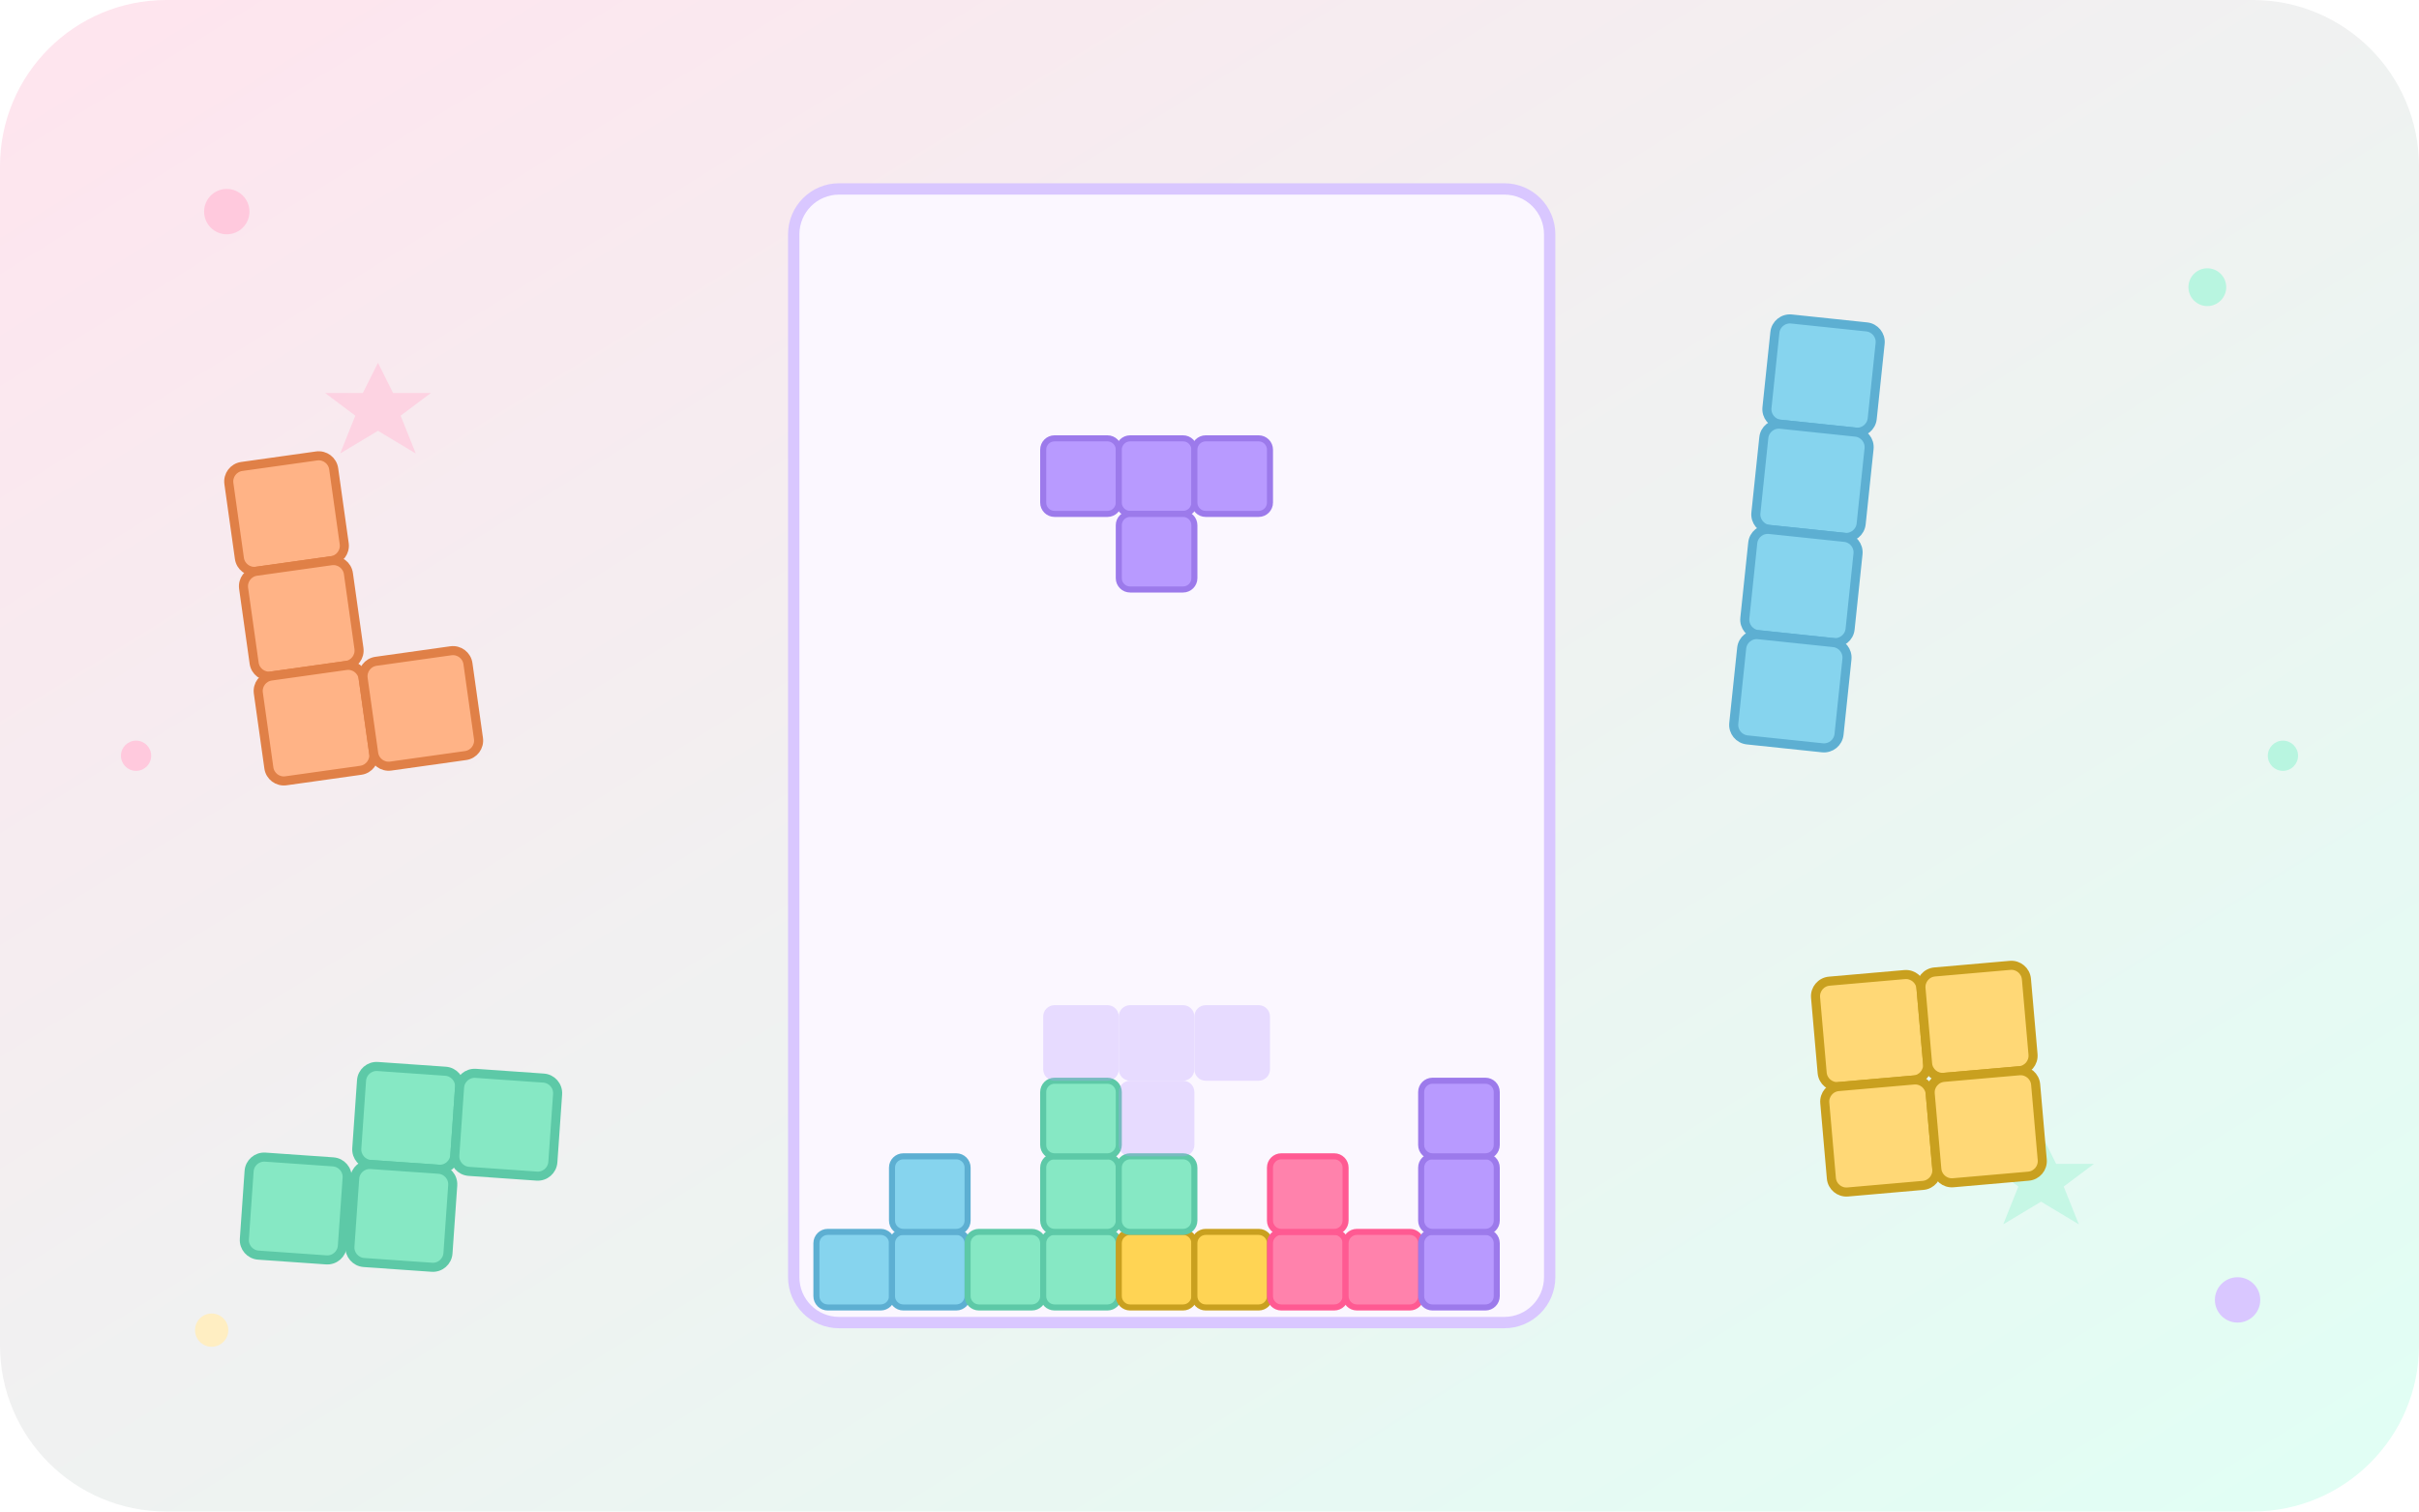
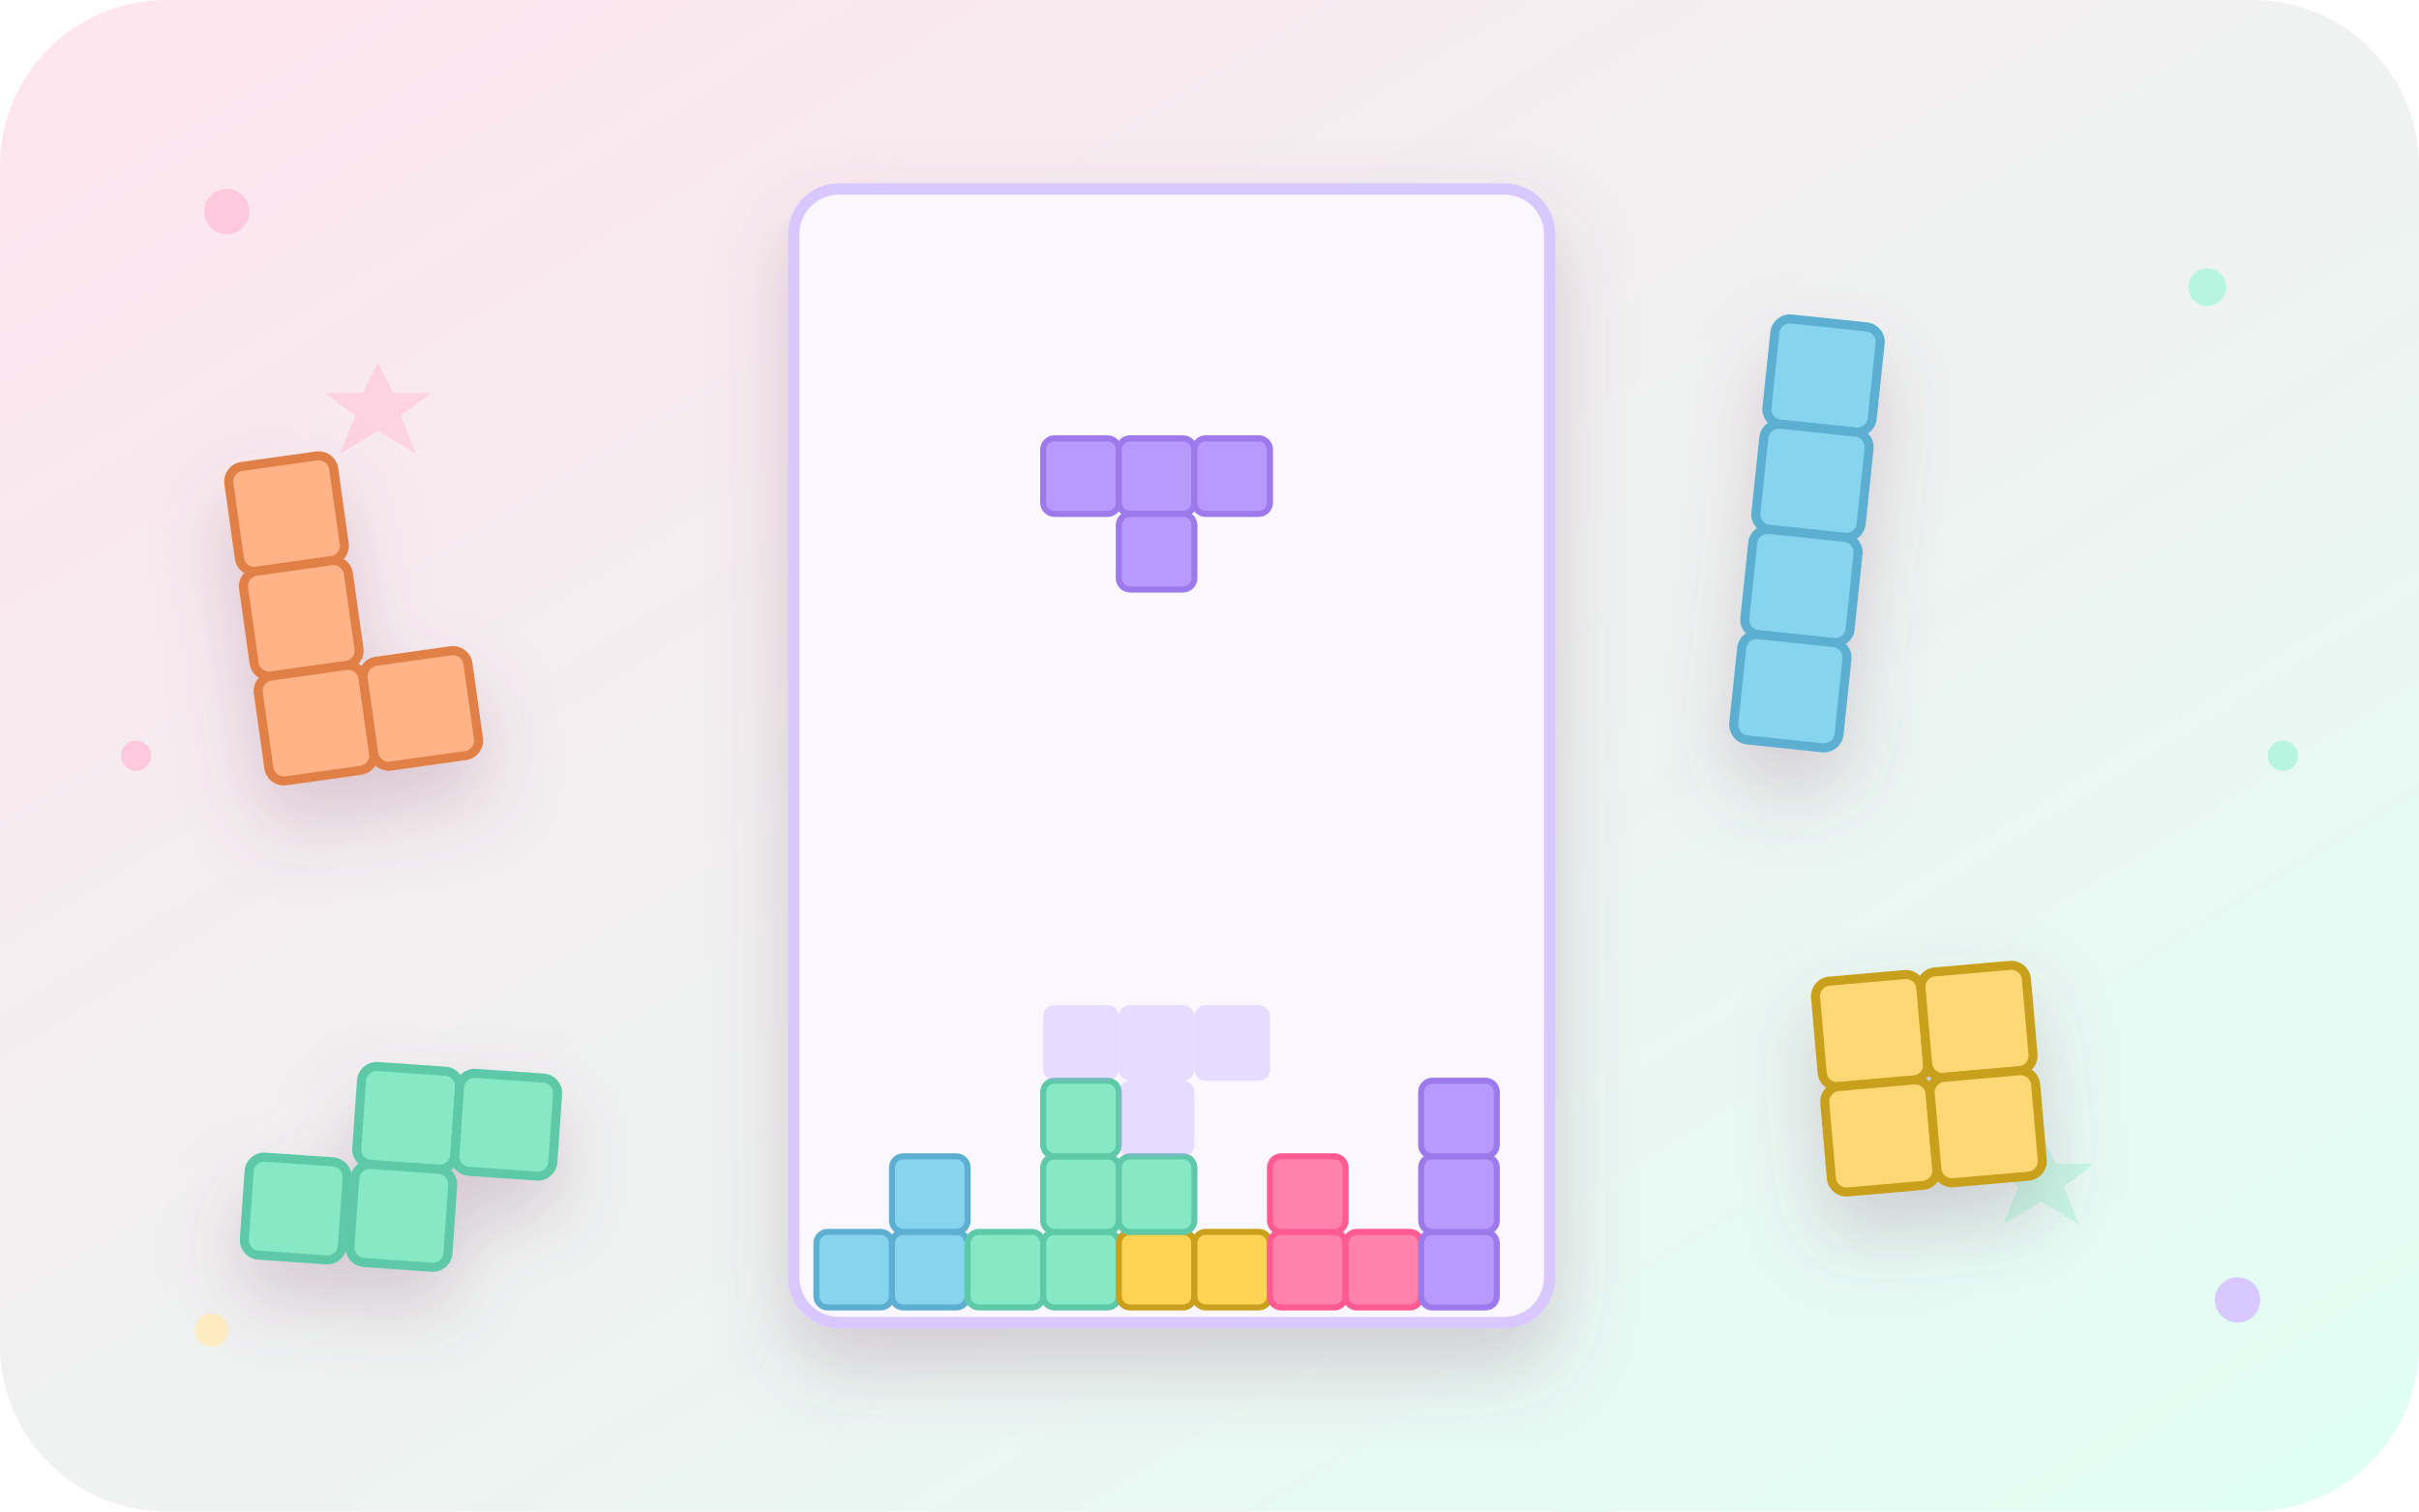
<svg xmlns="http://www.w3.org/2000/svg" viewBox="0 0 320 200" fill="none">
  <defs>
    <linearGradient id="bg" x1="0" y1="0" x2="1" y2="1">
      <stop offset="0" stop-color="#ffe4ee" />
      <stop offset="1" stop-color="#e0fff4" />
    </linearGradient>
+     <filter id="lift" x="-35%" y="-35%" width="170%" height="170%">
+       <feDropShadow dx="0" dy="5" stdDeviation="5" flood-color="#8a5a78" flood-opacity="0.26" />
+     </filter>
  </defs>
  <rect width="320" height="200" rx="22" fill="url(#bg)" />
  <circle cx="30" cy="28" r="3" fill="#ffc9dd" />
  <circle cx="292" cy="38" r="2.5" fill="#b8f5e0" />
  <circle cx="296" cy="172" r="3" fill="#d9c7ff" />
  <circle cx="28" cy="176" r="2.2" fill="#ffeec2" />
  <circle cx="18" cy="100" r="2" fill="#ffc9dd" />
  <circle cx="302" cy="100" r="2" fill="#b8f5e0" />
  <path d="M 50,48 L 52,52 L 57,52 L 53,55 L 55,60 L 50,57 L 45,60 L 47,55 L 43,52 L 48,52 Z" fill="#ffc9dd" opacity="0.7" />
  <path d="M 270,150 L 272,154 L 277,154 L 273,157 L 275,162 L 270,159 L 265,162 L 267,157 L 263,154 L 268,154 Z" fill="#b8f5e0" opacity="0.7" />
-   <g transform="translate(108, 28)">
-     <rect x="-3" y="-3" width="100" height="150" rx="6" fill="#fbf7ff" stroke="#d9c7ff" stroke-width="1.5" />
-     <rect x="0" y="135" width="10" height="10" rx="1.5" fill="#86d4ee" stroke="#5dafd2" stroke-width="0.8" />
-     <rect x="10" y="135" width="10" height="10" rx="1.5" fill="#86d4ee" stroke="#5dafd2" stroke-width="0.8" />
-     <rect x="20" y="135" width="10" height="10" rx="1.5" fill="#86e8c4" stroke="#5dc9a7" stroke-width="0.8" />
-     <rect x="30" y="135" width="10" height="10" rx="1.5" fill="#86e8c4" stroke="#5dc9a7" stroke-width="0.8" />
-     <rect x="40" y="135" width="10" height="10" rx="1.5" fill="#ffd454" stroke="#c9a01f" stroke-width="0.8" />
-     <rect x="50" y="135" width="10" height="10" rx="1.5" fill="#ffd454" stroke="#c9a01f" stroke-width="0.8" />
-     <rect x="60" y="135" width="10" height="10" rx="1.5" fill="#ff82ac" stroke="#ff5a92" stroke-width="0.8" />
-     <rect x="70" y="135" width="10" height="10" rx="1.5" fill="#ff82ac" stroke="#ff5a92" stroke-width="0.8" />
-     <rect x="80" y="135" width="10" height="10" rx="1.5" fill="#b89aff" stroke="#9c7aeb" stroke-width="0.8" />
-     <rect x="10" y="125" width="10" height="10" rx="1.5" fill="#86d4ee" stroke="#5dafd2" stroke-width="0.8" />
-     <rect x="30" y="125" width="10" height="10" rx="1.5" fill="#86e8c4" stroke="#5dc9a7" stroke-width="0.8" />
-     <rect x="40" y="125" width="10" height="10" rx="1.5" fill="#86e8c4" stroke="#5dc9a7" stroke-width="0.8" />
-     <rect x="60" y="125" width="10" height="10" rx="1.5" fill="#ff82ac" stroke="#ff5a92" stroke-width="0.8" />
-     <rect x="80" y="125" width="10" height="10" rx="1.5" fill="#b89aff" stroke="#9c7aeb" stroke-width="0.8" />
-     <rect x="30" y="115" width="10" height="10" rx="1.5" fill="#86e8c4" stroke="#5dc9a7" stroke-width="0.8" />
-     <rect x="80" y="115" width="10" height="10" rx="1.5" fill="#b89aff" stroke="#9c7aeb" stroke-width="0.8" />
-     <g transform="translate(30, 30)">
-       <rect x="0" y="0" width="10" height="10" rx="1.5" fill="#b89aff" stroke="#9c7aeb" stroke-width="0.8" />
-       <rect x="10" y="0" width="10" height="10" rx="1.5" fill="#b89aff" stroke="#9c7aeb" stroke-width="0.8" />
-       <rect x="20" y="0" width="10" height="10" rx="1.5" fill="#b89aff" stroke="#9c7aeb" stroke-width="0.8" />
-       <rect x="10" y="10" width="10" height="10" rx="1.5" fill="#b89aff" stroke="#9c7aeb" stroke-width="0.8" />
+   <g filter="url(#lift)">
+     <g transform="translate(108, 28)">
+       <rect x="-3" y="-3" width="100" height="150" rx="6" fill="#fbf7ff" stroke="#d9c7ff" stroke-width="1.5" />
+       <rect x="0" y="135" width="10" height="10" rx="1.5" fill="#86d4ee" stroke="#5dafd2" stroke-width="0.8" />
+       <rect x="10" y="135" width="10" height="10" rx="1.5" fill="#86d4ee" stroke="#5dafd2" stroke-width="0.8" />
+       <rect x="20" y="135" width="10" height="10" rx="1.5" fill="#86e8c4" stroke="#5dc9a7" stroke-width="0.8" />
+       <rect x="30" y="135" width="10" height="10" rx="1.5" fill="#86e8c4" stroke="#5dc9a7" stroke-width="0.8" />
+       <rect x="40" y="135" width="10" height="10" rx="1.5" fill="#ffd454" stroke="#c9a01f" stroke-width="0.8" />
+       <rect x="50" y="135" width="10" height="10" rx="1.5" fill="#ffd454" stroke="#c9a01f" stroke-width="0.8" />
+       <rect x="60" y="135" width="10" height="10" rx="1.5" fill="#ff82ac" stroke="#ff5a92" stroke-width="0.8" />
+       <rect x="70" y="135" width="10" height="10" rx="1.5" fill="#ff82ac" stroke="#ff5a92" stroke-width="0.8" />
+       <rect x="80" y="135" width="10" height="10" rx="1.5" fill="#b89aff" stroke="#9c7aeb" stroke-width="0.8" />
+       <rect x="10" y="125" width="10" height="10" rx="1.5" fill="#86d4ee" stroke="#5dafd2" stroke-width="0.8" />
+       <rect x="30" y="125" width="10" height="10" rx="1.5" fill="#86e8c4" stroke="#5dc9a7" stroke-width="0.8" />
+       <rect x="40" y="125" width="10" height="10" rx="1.5" fill="#86e8c4" stroke="#5dc9a7" stroke-width="0.8" />
+       <rect x="60" y="125" width="10" height="10" rx="1.5" fill="#ff82ac" stroke="#ff5a92" stroke-width="0.8" />
+       <rect x="80" y="125" width="10" height="10" rx="1.5" fill="#b89aff" stroke="#9c7aeb" stroke-width="0.8" />
+       <rect x="30" y="115" width="10" height="10" rx="1.5" fill="#86e8c4" stroke="#5dc9a7" stroke-width="0.8" />
+       <rect x="80" y="115" width="10" height="10" rx="1.5" fill="#b89aff" stroke="#9c7aeb" stroke-width="0.8" />
+       <g transform="translate(30, 30)">
+         <rect x="0" y="0" width="10" height="10" rx="1.5" fill="#b89aff" stroke="#9c7aeb" stroke-width="0.8" />
+         <rect x="10" y="0" width="10" height="10" rx="1.5" fill="#b89aff" stroke="#9c7aeb" stroke-width="0.8" />
+         <rect x="20" y="0" width="10" height="10" rx="1.5" fill="#b89aff" stroke="#9c7aeb" stroke-width="0.8" />
+         <rect x="10" y="10" width="10" height="10" rx="1.5" fill="#b89aff" stroke="#9c7aeb" stroke-width="0.8" />
+       </g>
+       <g opacity="0.3">
+         <rect x="30" y="105" width="10" height="10" rx="1.5" fill="#b89aff" />
+         <rect x="40" y="105" width="10" height="10" rx="1.5" fill="#b89aff" />
+         <rect x="50" y="105" width="10" height="10" rx="1.5" fill="#b89aff" />
+         <rect x="40" y="115" width="10" height="10" rx="1.5" fill="#b89aff" />
+       </g>
    </g>
-     <g opacity="0.3">
-       <rect x="30" y="105" width="10" height="10" rx="1.5" fill="#b89aff" />
-       <rect x="40" y="105" width="10" height="10" rx="1.5" fill="#b89aff" />
-       <rect x="50" y="105" width="10" height="10" rx="1.5" fill="#b89aff" />
-       <rect x="40" y="115" width="10" height="10" rx="1.5" fill="#b89aff" />
+     <g transform="translate(30, 62) rotate(-8)">
+       <rect x="0" y="0" width="14" height="14" rx="2" fill="#ffb386" stroke="#e08047" stroke-width="1.2" />
+       <rect x="0" y="14" width="14" height="14" rx="2" fill="#ffb386" stroke="#e08047" stroke-width="1.2" />
+       <rect x="0" y="28" width="14" height="14" rx="2" fill="#ffb386" stroke="#e08047" stroke-width="1.2" />
+       <rect x="14" y="28" width="14" height="14" rx="2" fill="#ffb386" stroke="#e08047" stroke-width="1.2" />
+     </g>
+     <g transform="translate(235, 42) rotate(6)">
+       <rect x="0" y="0" width="14" height="14" rx="2" fill="#86d4ee" stroke="#5dafd2" stroke-width="1.2" />
+       <rect x="0" y="14" width="14" height="14" rx="2" fill="#86d4ee" stroke="#5dafd2" stroke-width="1.2" />
+       <rect x="0" y="28" width="14" height="14" rx="2" fill="#86d4ee" stroke="#5dafd2" stroke-width="1.2" />
+       <rect x="0" y="42" width="14" height="14" rx="2" fill="#86d4ee" stroke="#5dafd2" stroke-width="1.2" />
+     </g>
+     <g transform="translate(240, 130) rotate(-5)">
+       <rect x="0" y="0" width="14" height="14" rx="2" fill="#ffd876" stroke="#c9a01f" stroke-width="1.2" />
+       <rect x="14" y="0" width="14" height="14" rx="2" fill="#ffd876" stroke="#c9a01f" stroke-width="1.2" />
+       <rect x="0" y="14" width="14" height="14" rx="2" fill="#ffd876" stroke="#c9a01f" stroke-width="1.2" />
+       <rect x="14" y="14" width="14" height="14" rx="2" fill="#ffd876" stroke="#c9a01f" stroke-width="1.2" />
+     </g>
+     <g transform="translate(34, 140) rotate(4)">
+       <rect x="14" y="0" width="13" height="13" rx="2" fill="#86e8c4" stroke="#5dc9a7" stroke-width="1.2" />
+       <rect x="27" y="0" width="13" height="13" rx="2" fill="#86e8c4" stroke="#5dc9a7" stroke-width="1.2" />
+       <rect x="0" y="13" width="13" height="13" rx="2" fill="#86e8c4" stroke="#5dc9a7" stroke-width="1.2" />
+       <rect x="14" y="13" width="13" height="13" rx="2" fill="#86e8c4" stroke="#5dc9a7" stroke-width="1.2" />
    </g>
  </g>
-   <g transform="translate(30, 62) rotate(-8)">
-     <rect x="0" y="0" width="14" height="14" rx="2" fill="#ffb386" stroke="#e08047" stroke-width="1.2" />
-     <rect x="0" y="14" width="14" height="14" rx="2" fill="#ffb386" stroke="#e08047" stroke-width="1.2" />
-     <rect x="0" y="28" width="14" height="14" rx="2" fill="#ffb386" stroke="#e08047" stroke-width="1.2" />
-     <rect x="14" y="28" width="14" height="14" rx="2" fill="#ffb386" stroke="#e08047" stroke-width="1.2" />
-   </g>
-   <g transform="translate(235, 42) rotate(6)">
-     <rect x="0" y="0" width="14" height="14" rx="2" fill="#86d4ee" stroke="#5dafd2" stroke-width="1.2" />
-     <rect x="0" y="14" width="14" height="14" rx="2" fill="#86d4ee" stroke="#5dafd2" stroke-width="1.2" />
-     <rect x="0" y="28" width="14" height="14" rx="2" fill="#86d4ee" stroke="#5dafd2" stroke-width="1.2" />
-     <rect x="0" y="42" width="14" height="14" rx="2" fill="#86d4ee" stroke="#5dafd2" stroke-width="1.2" />
-   </g>
-   <g transform="translate(240, 130) rotate(-5)">
-     <rect x="0" y="0" width="14" height="14" rx="2" fill="#ffd876" stroke="#c9a01f" stroke-width="1.2" />
-     <rect x="14" y="0" width="14" height="14" rx="2" fill="#ffd876" stroke="#c9a01f" stroke-width="1.2" />
-     <rect x="0" y="14" width="14" height="14" rx="2" fill="#ffd876" stroke="#c9a01f" stroke-width="1.2" />
-     <rect x="14" y="14" width="14" height="14" rx="2" fill="#ffd876" stroke="#c9a01f" stroke-width="1.2" />
-   </g>
-   <g transform="translate(34, 140) rotate(4)">
-     <rect x="14" y="0" width="13" height="13" rx="2" fill="#86e8c4" stroke="#5dc9a7" stroke-width="1.2" />
-     <rect x="27" y="0" width="13" height="13" rx="2" fill="#86e8c4" stroke="#5dc9a7" stroke-width="1.2" />
-     <rect x="0" y="13" width="13" height="13" rx="2" fill="#86e8c4" stroke="#5dc9a7" stroke-width="1.2" />
-     <rect x="14" y="13" width="13" height="13" rx="2" fill="#86e8c4" stroke="#5dc9a7" stroke-width="1.2" />
-   </g>
</svg>
